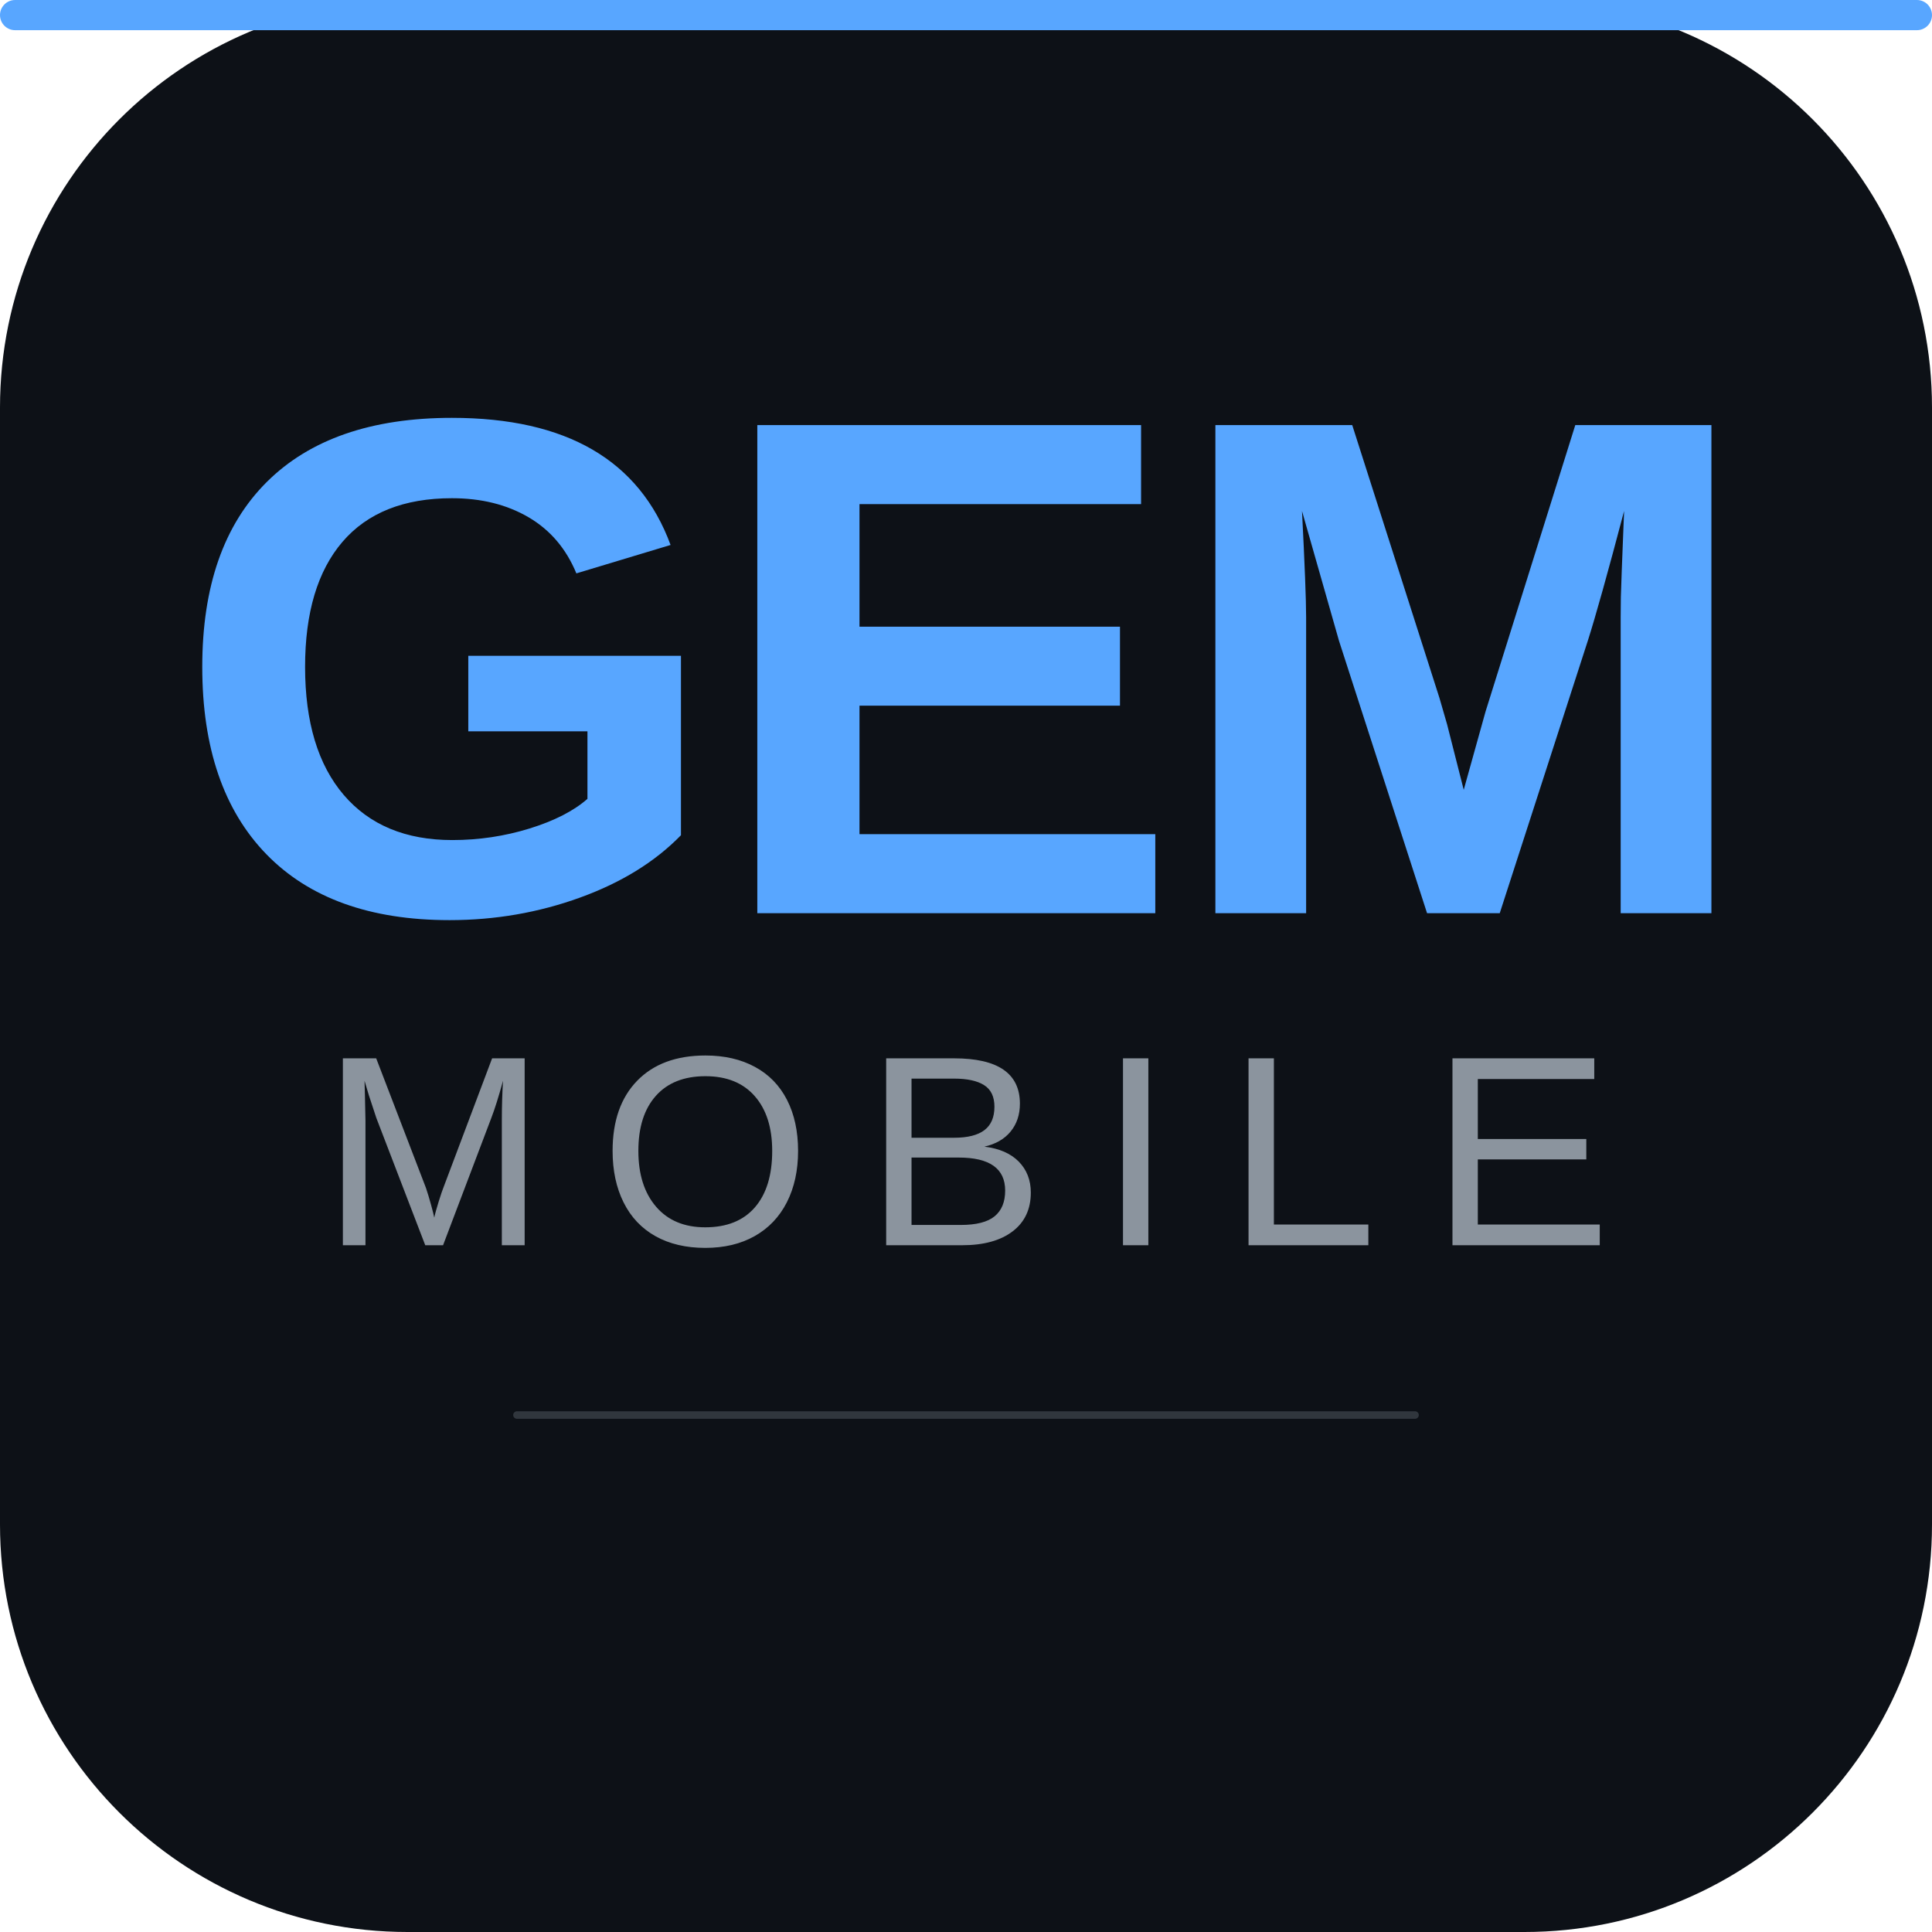
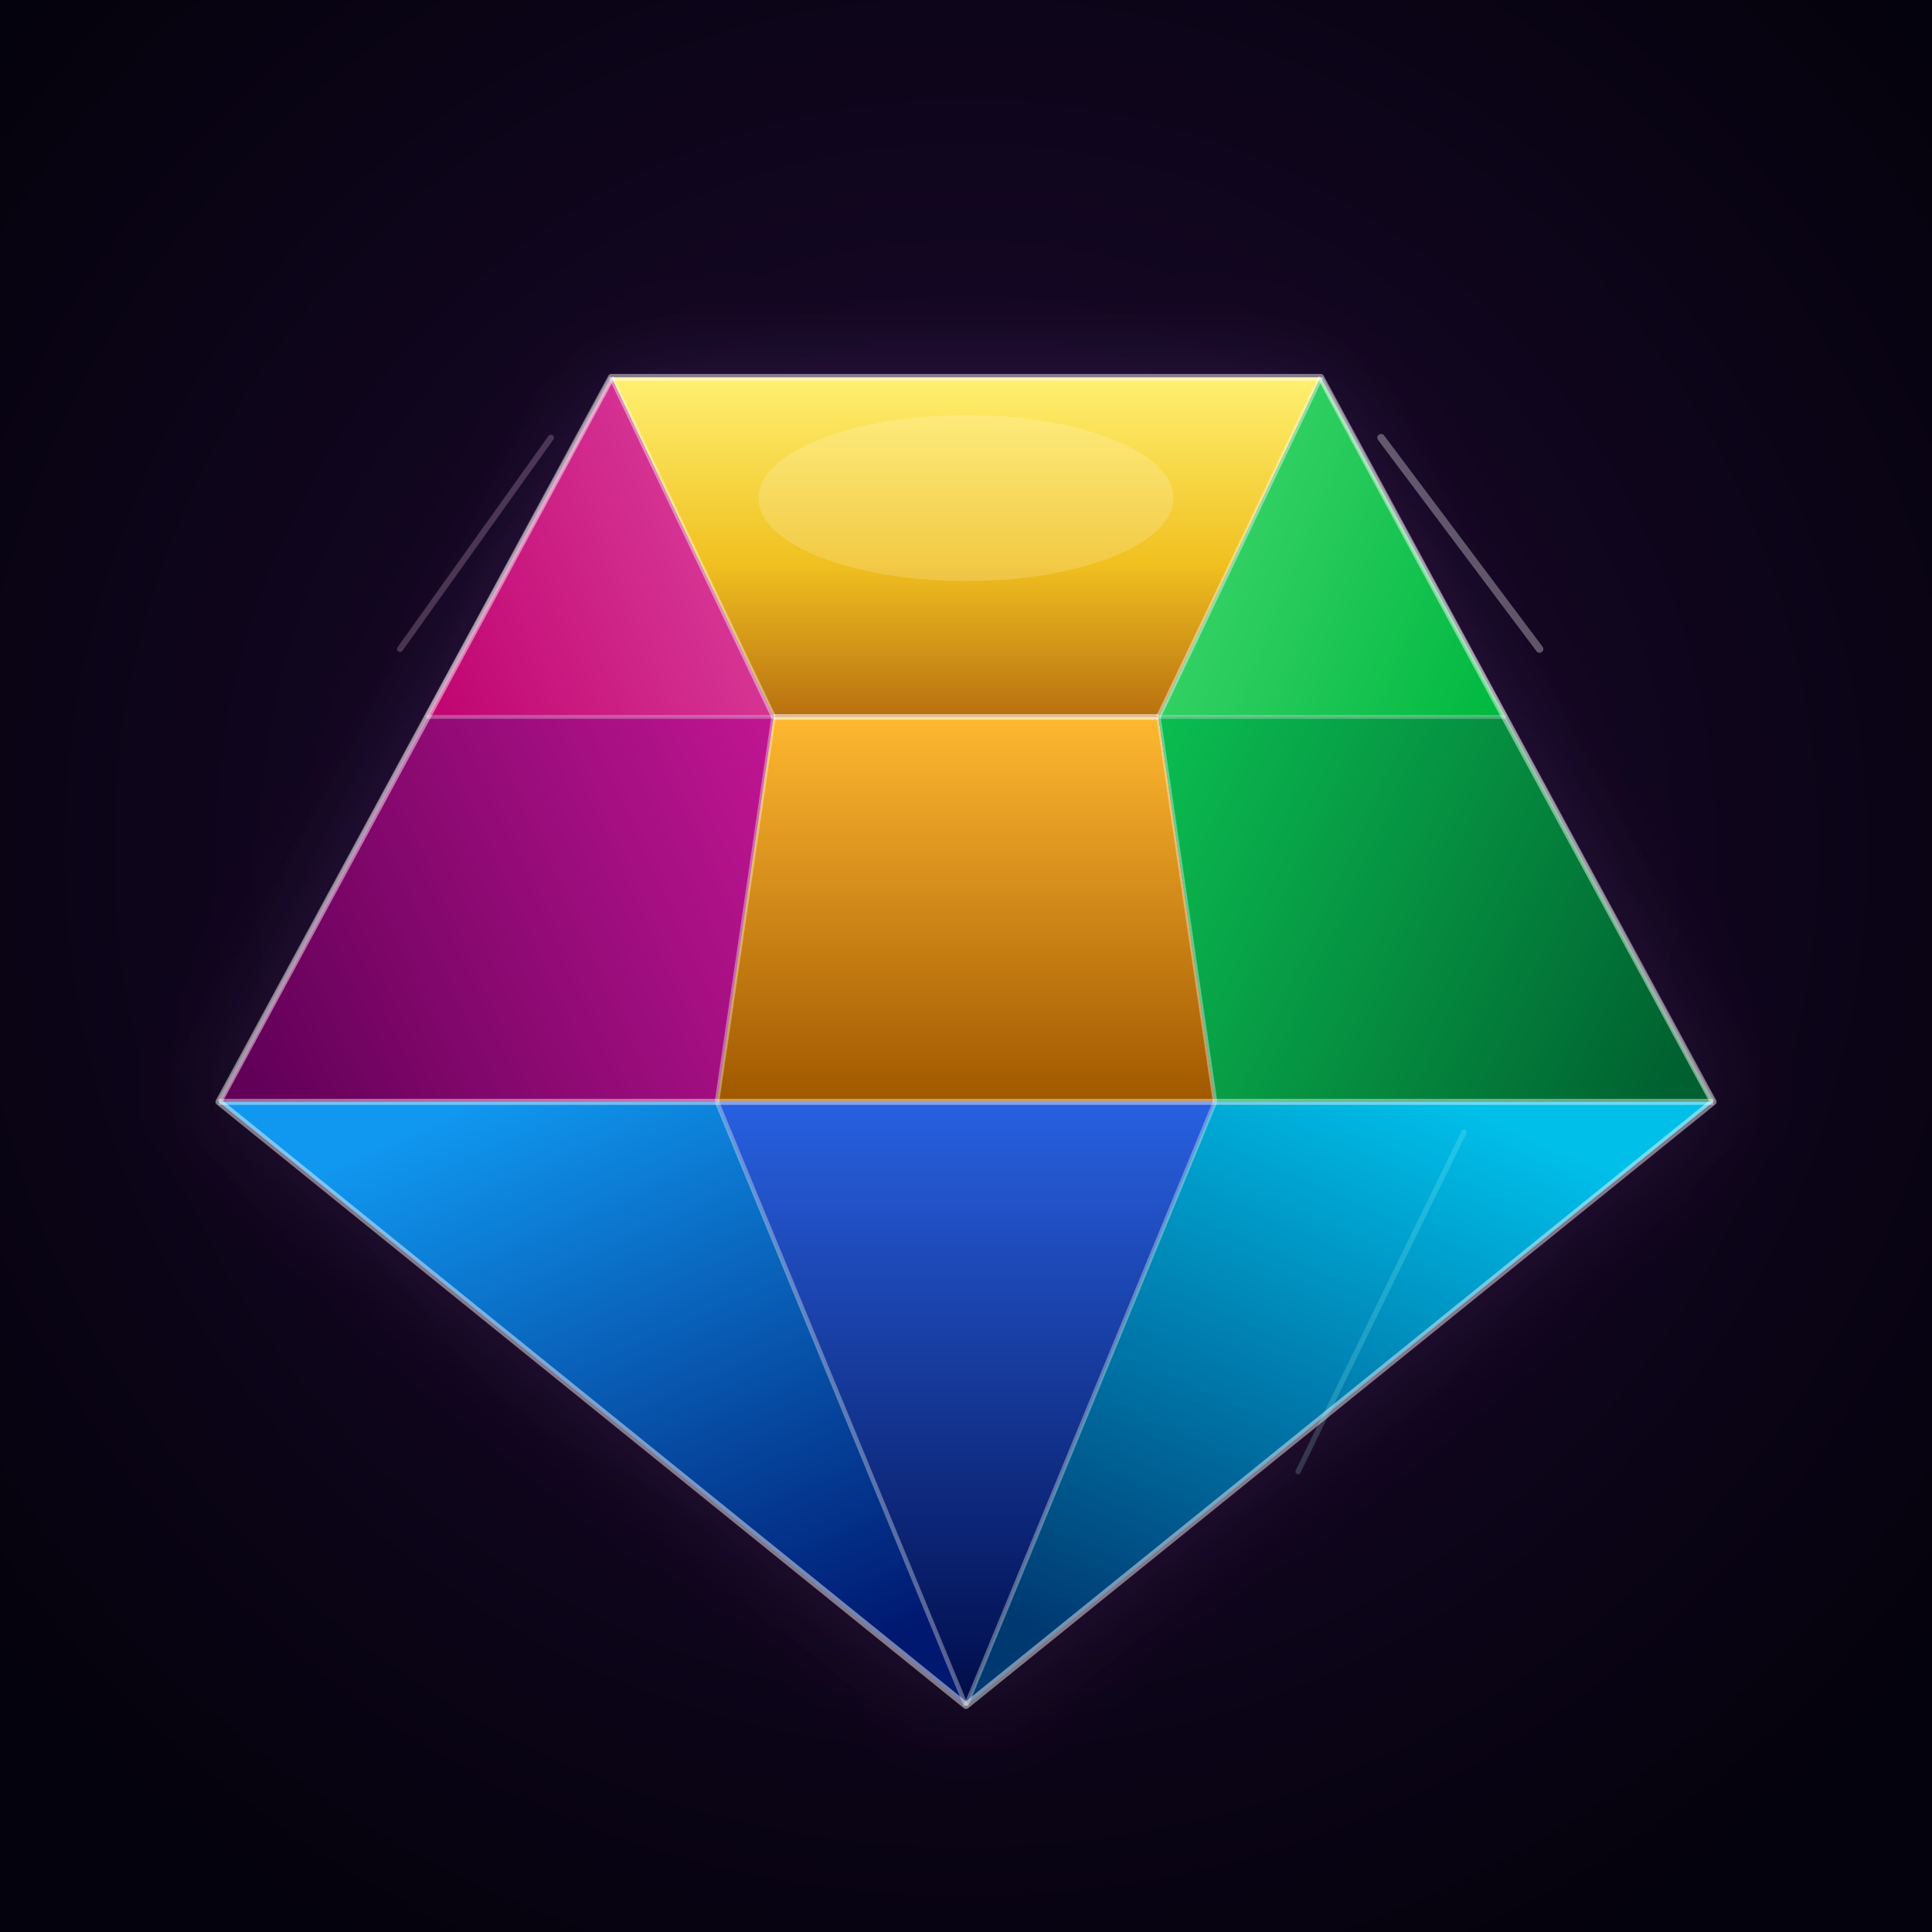
<svg xmlns="http://www.w3.org/2000/svg" viewBox="0 0 512 512">
-   <rect width="512" height="512" rx="108" fill="#0d1117" />
-   <rect x="0" y="0" width="512" height="8" rx="4" fill="#58a6ff" />
-   <text x="256" y="242" text-anchor="middle" font-family="-apple-system,BlinkMacSystemFont,'Segoe UI',Arial,sans-serif" font-weight="800" font-size="188" letter-spacing="-4" fill="#58a6ff">GEM</text>
-   <text x="256" y="330" text-anchor="middle" font-family="-apple-system,BlinkMacSystemFont,'Segoe UI',Arial,sans-serif" font-weight="400" font-size="72" letter-spacing="14" fill="#8b949e">MOBILE</text>
-   <rect x="136" y="374" width="240" height="2" rx="1" fill="#30363d" />
+   <defs>
+     <radialGradient id="bg" cx="50%" cy="44%" r="65%">
+       <stop offset="0%" stop-color="#1e0a32" />
+       <stop offset="100%" stop-color="#04020c" />
+     </radialGradient>
+     <filter id="gem-glow" x="-22%" y="-22%" width="144%" height="144%">
+       <feGaussianBlur stdDeviation="14" result="b" />
+       <feMerge>
+         <feMergeNode in="b" />
+         <feMergeNode in="SourceGraphic" />
+       </feMerge>
+     </filter>
+     <linearGradient id="g1" x1="256" y1="100" x2="256" y2="190" gradientUnits="userSpaceOnUse">
+       <stop offset="0%" stop-color="#fff070" />
+       <stop offset="55%" stop-color="#f0c020" />
+       <stop offset="100%" stop-color="#b87010" />
+     </linearGradient>
+     <linearGradient id="g2" x1="340" y1="100" x2="115" y2="192" gradientUnits="userSpaceOnUse">
+       <stop offset="0%" stop-color="#ff90d8" />
+       <stop offset="100%" stop-color="#c00470" />
+     </linearGradient>
+     <linearGradient id="g3" x1="170" y1="100" x2="396" y2="192" gradientUnits="userSpaceOnUse">
+       <stop offset="0%" stop-color="#94ffa8" />
+       <stop offset="100%" stop-color="#00b840" />
+     </linearGradient>
+     <linearGradient id="g4" x1="295" y1="190" x2="70" y2="292" gradientUnits="userSpaceOnUse">
+       <stop offset="0%" stop-color="#f020b0" />
+       <stop offset="100%" stop-color="#620058" />
+     </linearGradient>
+     <linearGradient id="g5" x1="256" y1="190" x2="256" y2="292" gradientUnits="userSpaceOnUse">
+       <stop offset="0%" stop-color="#ffb830" />
+       <stop offset="100%" stop-color="#a05800" />
+     </linearGradient>
+     <linearGradient id="g6" x1="220" y1="190" x2="442" y2="292" gradientUnits="userSpaceOnUse">
+       <stop offset="0%" stop-color="#10ea60" />
+       <stop offset="100%" stop-color="#006030" />
+     </linearGradient>
+     <linearGradient id="g7" x1="124" y1="292" x2="195" y2="452" gradientUnits="userSpaceOnUse">
+       <stop offset="0%" stop-color="#1098f0" />
+       <stop offset="100%" stop-color="#001870" />
+     </linearGradient>
+     <linearGradient id="g8" x1="256" y1="292" x2="256" y2="452" gradientUnits="userSpaceOnUse">
+       <stop offset="0%" stop-color="#2860e0" />
+       <stop offset="100%" stop-color="#000c48" />
+     </linearGradient>
+     <linearGradient id="g9" x1="388" y1="292" x2="318" y2="452" gradientUnits="userSpaceOnUse">
+       <stop offset="0%" stop-color="#00c0ea" />
+       <stop offset="100%" stop-color="#003870" />
+     </linearGradient>
+   </defs>
+   <rect width="512" height="512" fill="url(#bg)" />
+   <polygon points="162,100 350,100 454,292 256,452 58,292" fill="rgba(210,110,255,0.14)" filter="url(#gem-glow)" />
+   <polygon points="162,100 350,100 307,190 205,190" fill="url(#g1)" />
+   <polygon points="162,100 113,190 205,190" fill="url(#g2)" />
+   <polygon points="350,100 307,190 399,190" fill="url(#g3)" />
+   <polygon points="113,190 58,292 190,292 205,190" fill="url(#g4)" />
+   <polygon points="205,190 307,190 322,292 190,292" fill="url(#g5)" />
+   <polygon points="307,190 399,190 454,292 322,292" fill="url(#g6)" />
+   <polygon points="58,292 190,292 256,452" fill="url(#g7)" />
+   <polygon points="190,292 322,292 256,452" fill="url(#g8)" />
+   <polygon points="322,292 454,292 256,452" fill="url(#g9)" />
+   <polygon points="162,100 350,100 454,292 256,452 58,292" fill="none" stroke="rgba(255,255,255,0.45)" stroke-width="1.8" stroke-linejoin="round" />
+   <line x1="58" y1="292" x2="454" y2="292" stroke="rgba(255,255,255,0.42)" stroke-width="1.6" />
+   <line x1="205" y1="190" x2="307" y2="190" stroke="rgba(255,255,255,0.55)" stroke-width="1.5" />
+   <line x1="162" y1="100" x2="205" y2="190" stroke="rgba(255,255,255,0.42)" stroke-width="1.3" />
+   <line x1="350" y1="100" x2="307" y2="190" stroke="rgba(255,255,255,0.42)" stroke-width="1.3" />
+   <line x1="162" y1="100" x2="113" y2="190" stroke="rgba(255,255,255,0.30)" stroke-width="1.1" />
+   <line x1="350" y1="100" x2="399" y2="190" stroke="rgba(255,255,255,0.30)" stroke-width="1.1" />
+   <line x1="113" y1="190" x2="205" y2="190" stroke="rgba(255,255,255,0.28)" stroke-width="1.0" />
+   <line x1="307" y1="190" x2="399" y2="190" stroke="rgba(255,255,255,0.28)" stroke-width="1.0" />
+   <line x1="113" y1="190" x2="58" y2="292" stroke="rgba(255,255,255,0.22)" stroke-width="1.0" />
+   <line x1="399" y1="190" x2="454" y2="292" stroke="rgba(255,255,255,0.22)" stroke-width="1.0" />
+   <line x1="205" y1="190" x2="190" y2="292" stroke="rgba(255,255,255,0.36)" stroke-width="1.2" />
+   <line x1="307" y1="190" x2="322" y2="292" stroke="rgba(255,255,255,0.36)" stroke-width="1.2" />
+   <line x1="190" y1="292" x2="256" y2="452" stroke="rgba(255,255,255,0.33)" stroke-width="1.2" />
+   <line x1="322" y1="292" x2="256" y2="452" stroke="rgba(255,255,255,0.33)" stroke-width="1.2" />
+   <ellipse cx="256" cy="132" rx="55" ry="22" fill="rgba(255,255,255,0.17)" />
+   <line x1="366" y1="116" x2="408" y2="172" stroke="rgba(255,255,255,0.32)" stroke-width="2.0" stroke-linecap="round" />
+   <line x1="146" y1="116" x2="106" y2="172" stroke="rgba(255,210,240,0.22)" stroke-width="1.6" stroke-linecap="round" />
+   <line x1="388" y1="300" x2="344" y2="390" stroke="rgba(180,255,255,0.18)" stroke-width="1.4" stroke-linecap="round" />
</svg>
